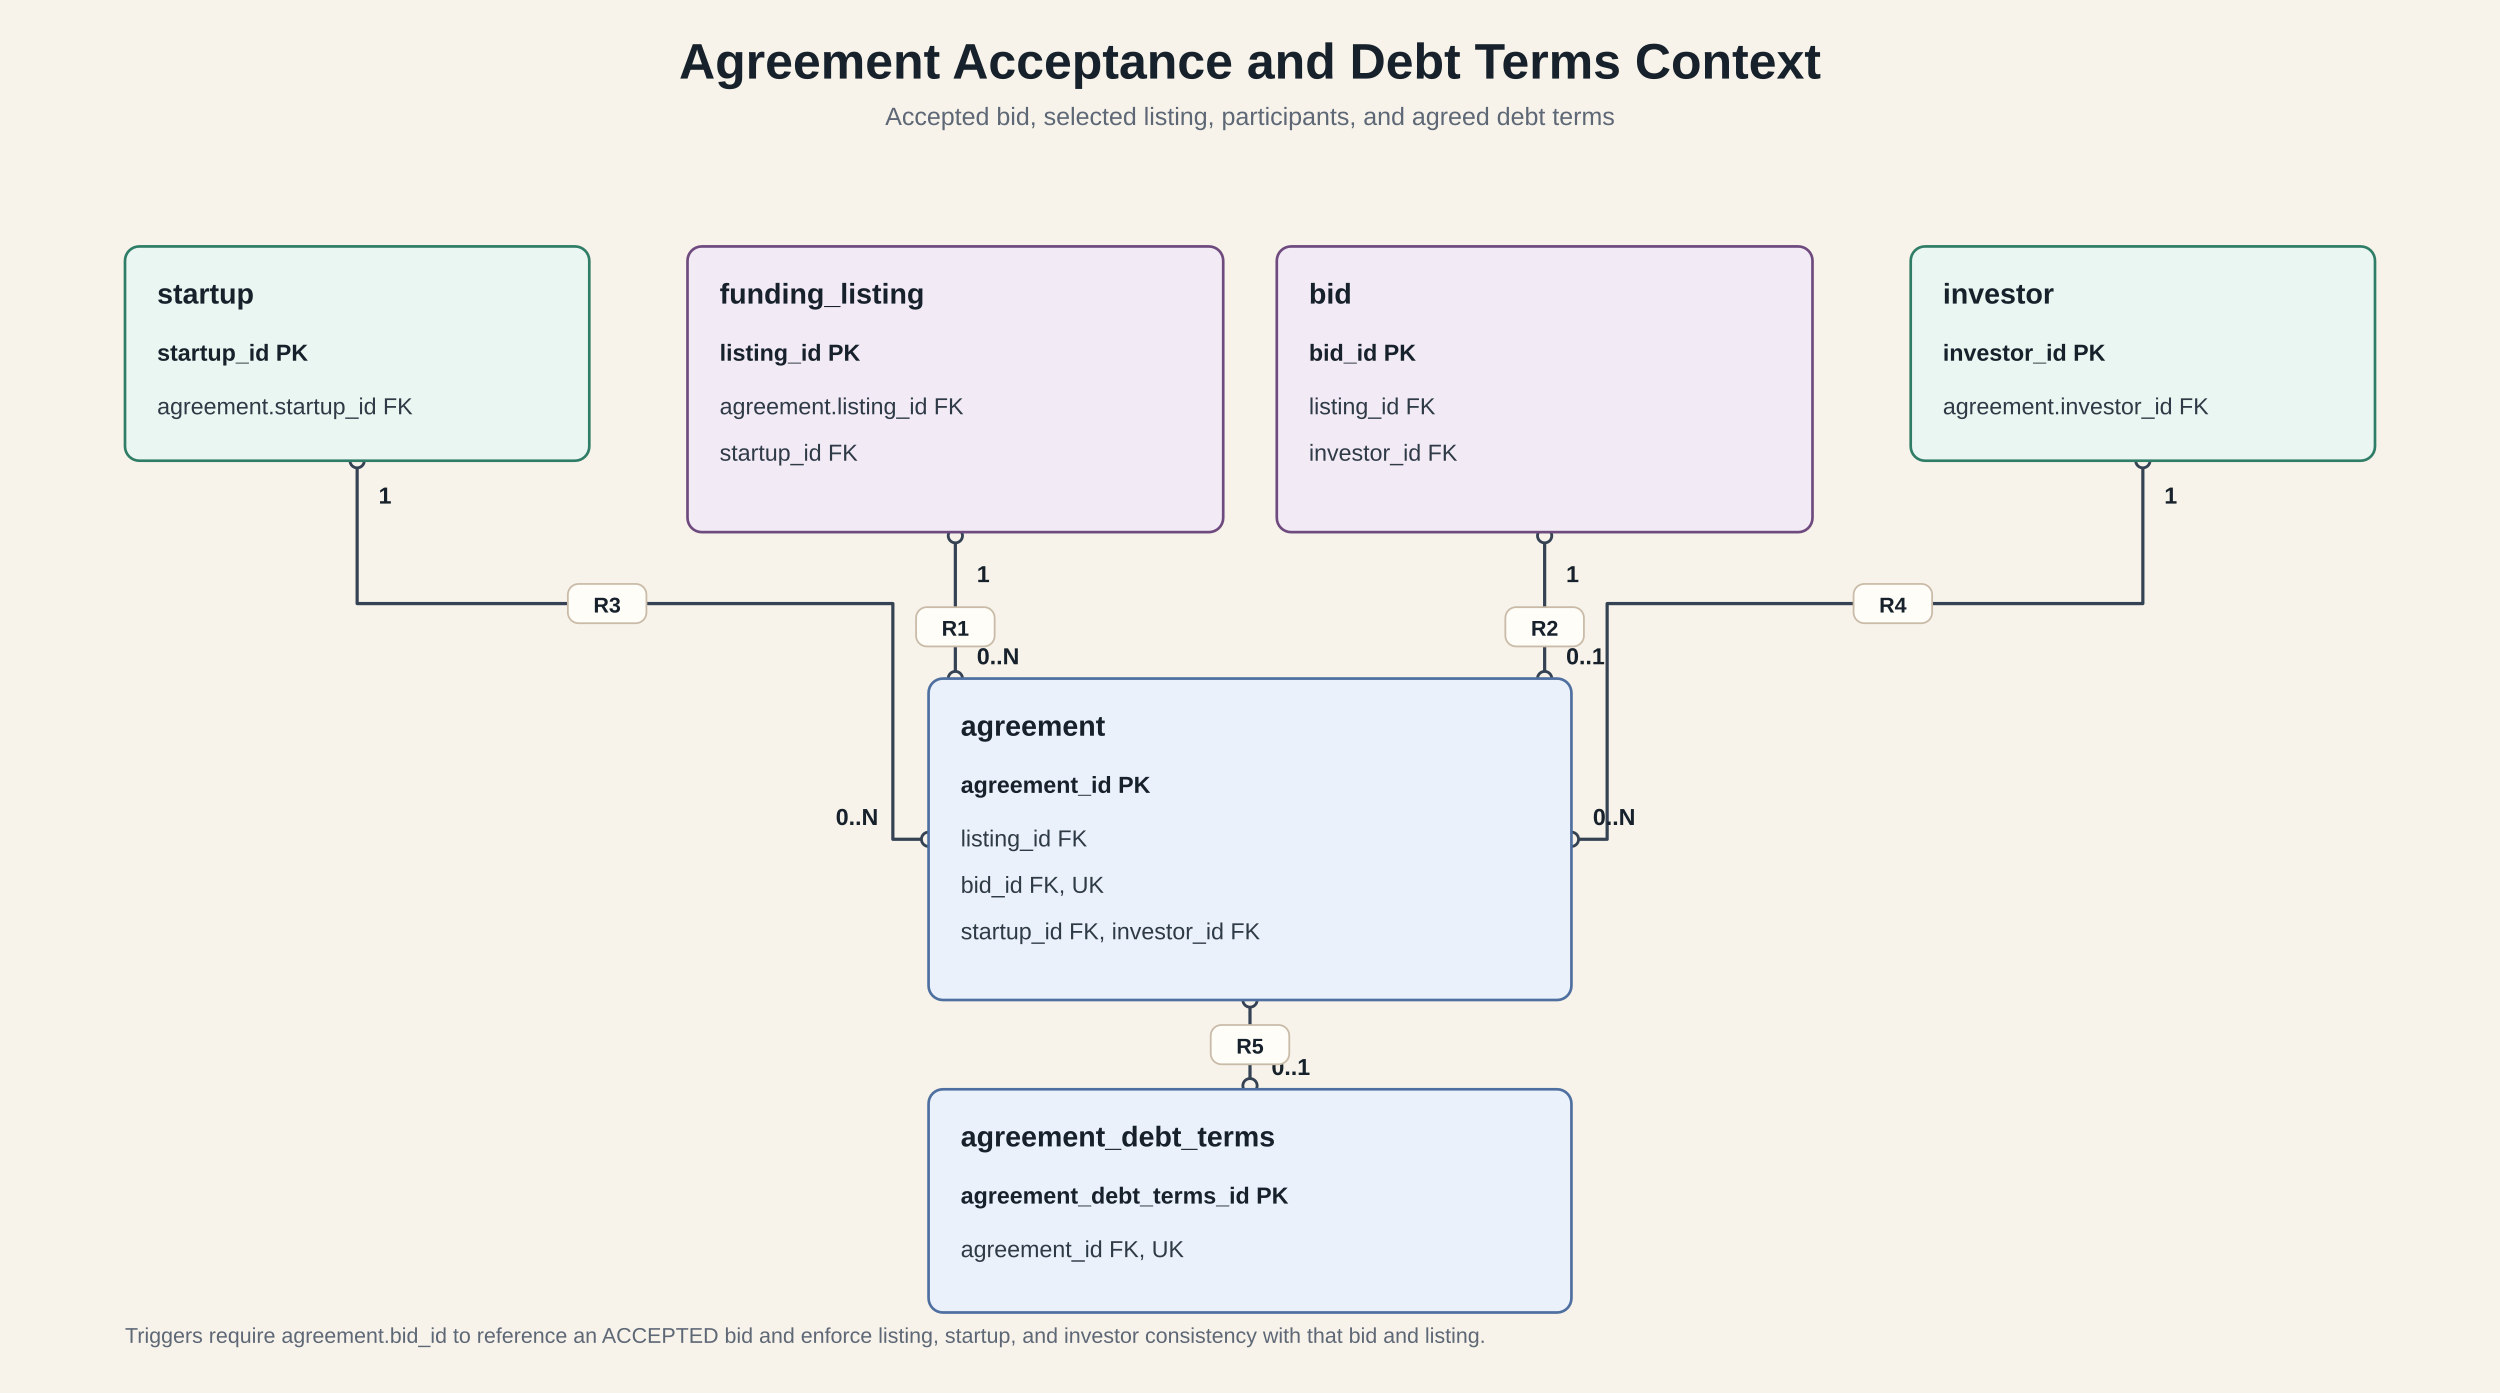
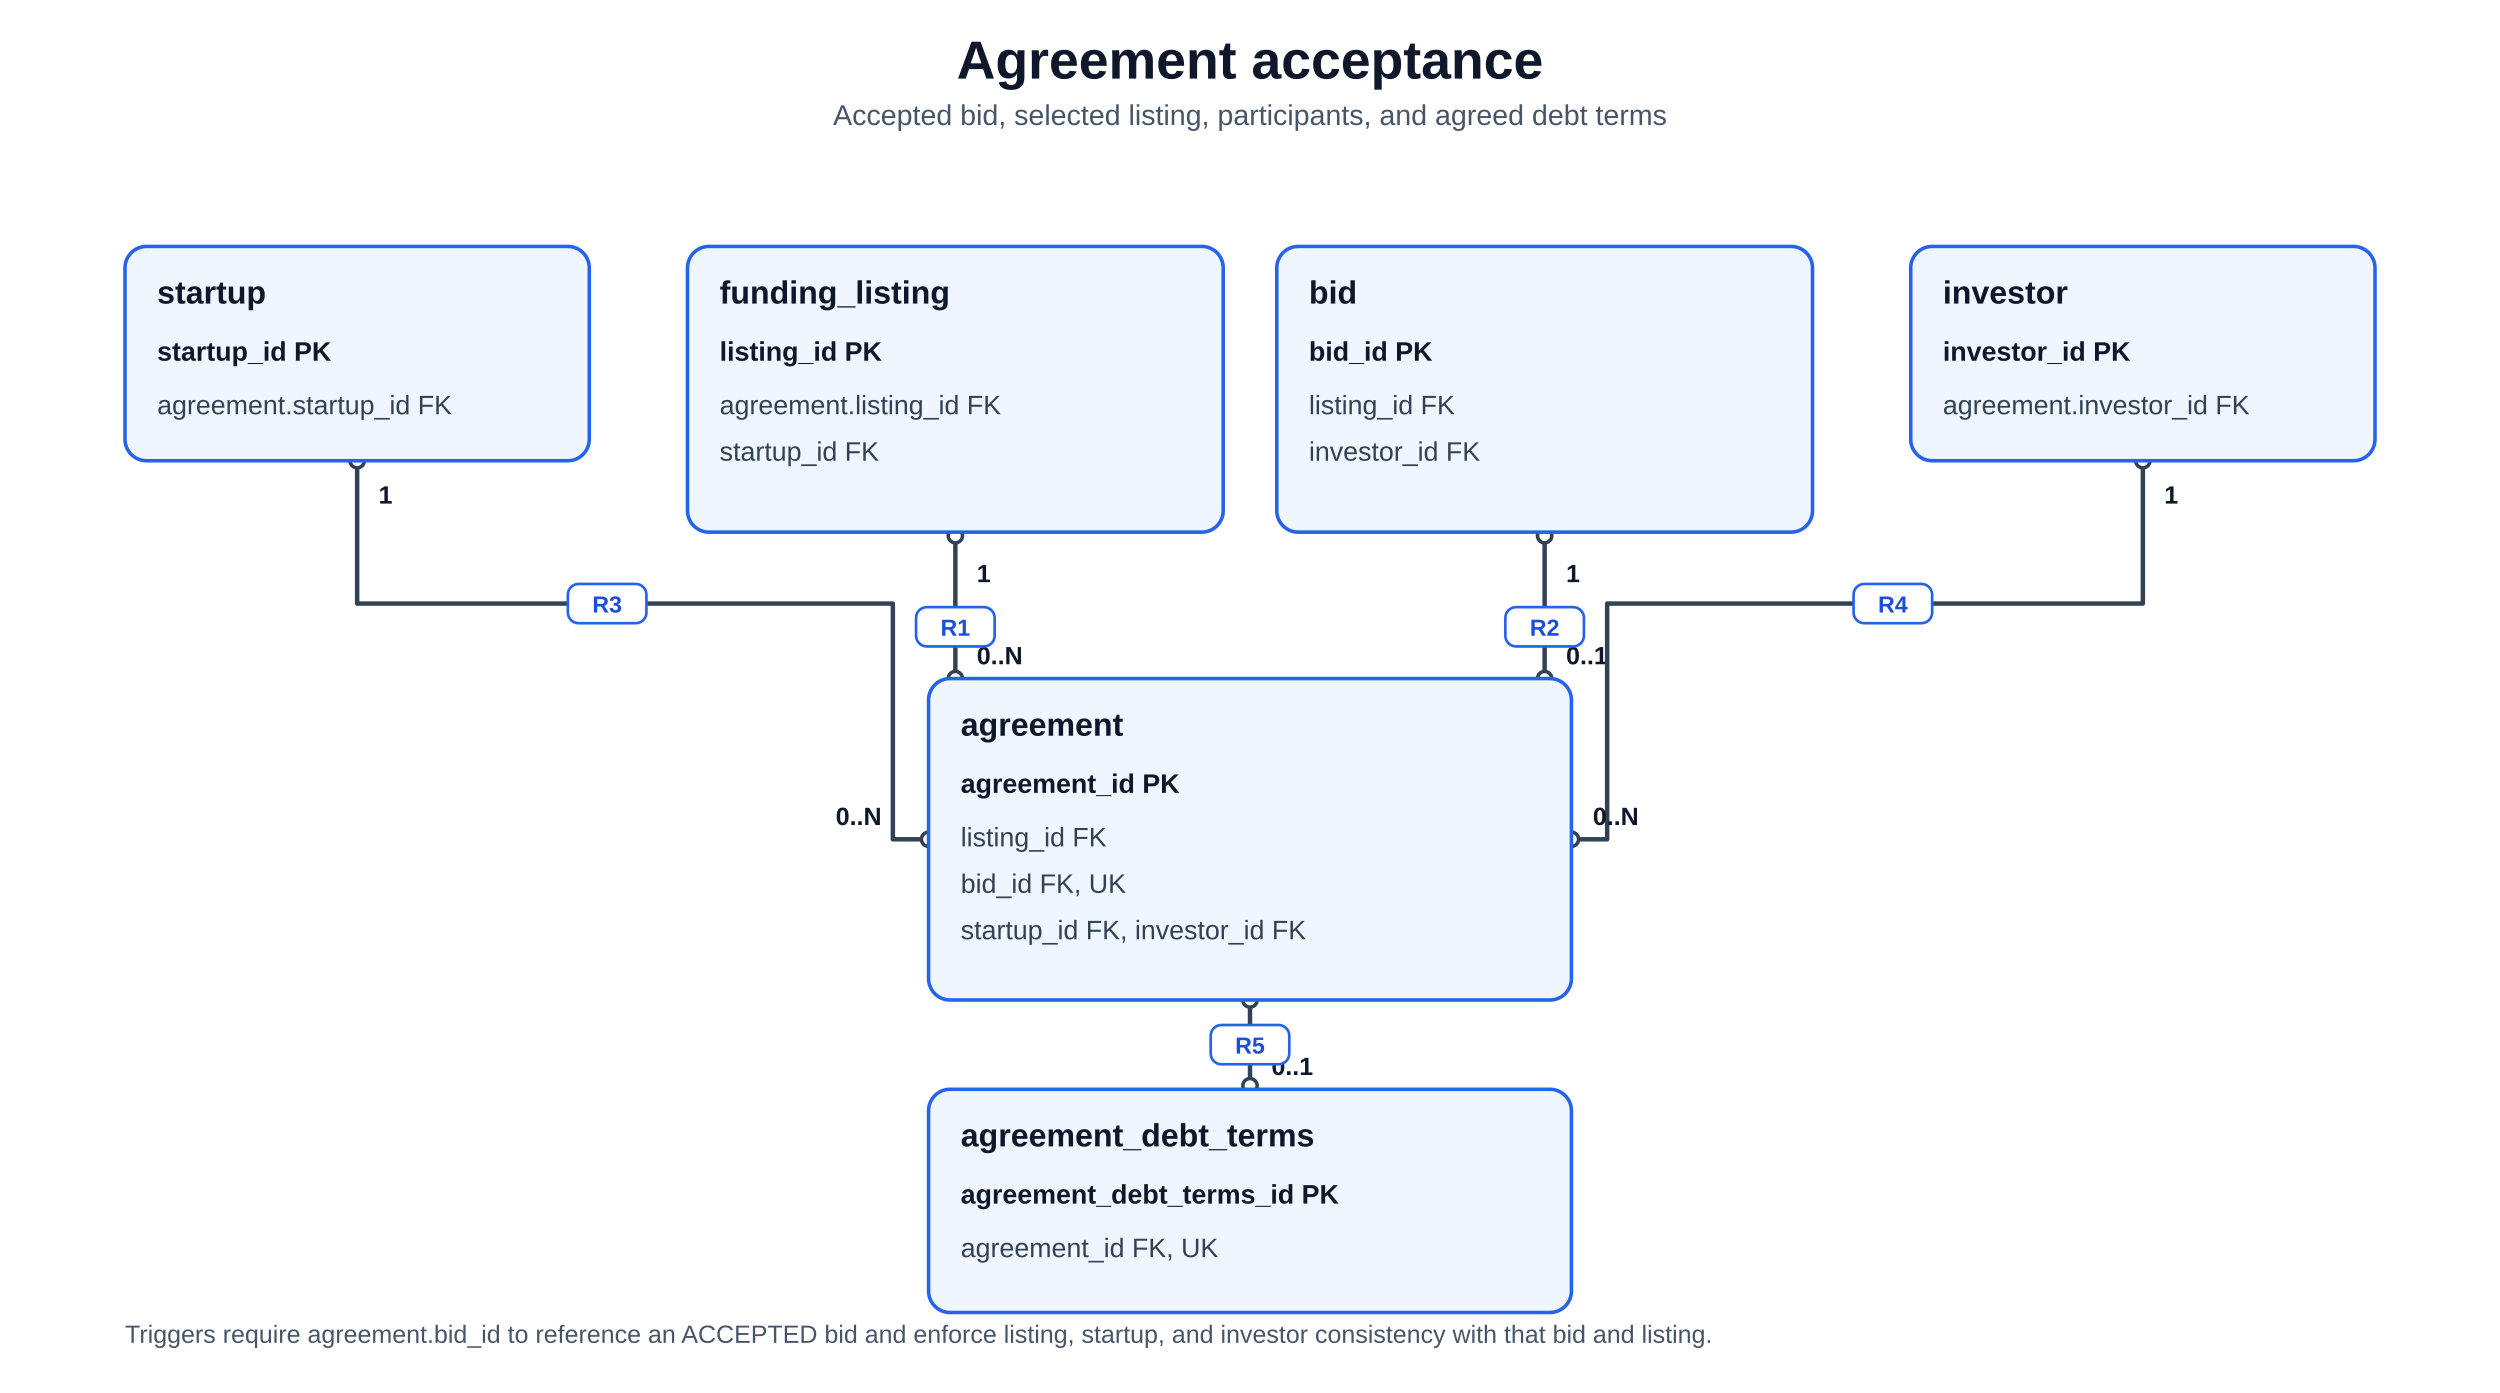
<svg xmlns="http://www.w3.org/2000/svg" width="1400" height="780" viewBox="0 0 1400 780" role="img" aria-labelledby="title desc">
  <defs>
    <style>
-       .canvas{fill:#F7F3EA}.title{font:700 28px "Segoe UI",Arial,sans-serif;fill:#17212B}.subtitle{font:400 14px "Segoe UI",Arial,sans-serif;fill:#5D6775}
-       .entity{fill:#FFFDF8;stroke:#C9BBA7;stroke-width:1.5;rx:8}.actor{fill:#EAF6F1;stroke:#2F7D67}.market{fill:#F2EAF5;stroke:#6E4A7E}.contract{fill:#EAF1FB;stroke:#4E6F9F}
-       .head{font:700 16px "Segoe UI",Arial,sans-serif;fill:#17212B}.field{font:400 13px "Segoe UI",Arial,sans-serif;fill:#2E3A46}.key{font:700 13px "Segoe UI",Arial,sans-serif;fill:#17212B}
-       .fk{fill:none;stroke:#344253;stroke-width:1.8;stroke-linecap:square;stroke-linejoin:round}.port{fill:#F7F3EA;stroke:#344253;stroke-width:1.6}
-       .card{font:700 13px "Segoe UI",Arial,sans-serif;fill:#17212B}.tagbox{fill:#FFFDF8;stroke:#C9BBA7;stroke-width:1}.tag{font:700 12px "Segoe UI",Arial,sans-serif;fill:#17212B}.note{font:400 12px "Segoe UI",Arial,sans-serif;fill:#5D6775}
+       .canvas{fill:#FFFFFF}.title{font:700 30px "Segoe UI",Arial,sans-serif;fill:#0F172A}.subtitle{font:400 16px "Segoe UI",Arial,sans-serif;fill:#475569}
+       .entity,.actor,.market,.contract{fill:#EFF6FF;stroke:#2563EB;stroke-width:2;rx:12}
+       .head{font:700 18px "Segoe UI",Arial,sans-serif;fill:#0F172A}.field{font:400 15px "Segoe UI",Arial,sans-serif;fill:#334155}.key{font:700 15px "Segoe UI",Arial,sans-serif;fill:#0F172A}
+       .fk{fill:none;stroke:#334155;stroke-width:2.5;stroke-linecap:square;stroke-linejoin:round}.port{fill:#FFFFFF;stroke:#334155;stroke-width:2}
+       .card{font:700 14px "Segoe UI",Arial,sans-serif;fill:#0F172A}.tagbox{fill:#FFFFFF;stroke:#2563EB;stroke-width:1.5}.tag{font:700 13px "Segoe UI",Arial,sans-serif;fill:#1D4ED8}.note{font:400 14px "Segoe UI",Arial,sans-serif;fill:#475569}
    </style>
  </defs>
  <rect class="canvas" width="1400" height="780" />
-   <text class="title" x="700" y="44" text-anchor="middle">Agreement Acceptance and Debt Terms Context</text>
+   <text class="title" x="700" y="44" text-anchor="middle">Agreement acceptance</text>
  <text class="subtitle" x="700" y="70" text-anchor="middle">Accepted bid, selected listing, participants, and agreed debt terms</text>
  <g id="relationships">
    <path class="fk" d="M200 258 V338 H500 V470 H520" />
    <circle class="port" cx="200" cy="258" r="4" />
    <circle class="port" cx="520" cy="470" r="4" />
    <text class="card" x="212" y="282">1</text>
    <text class="card" x="468" y="462">0..N</text>
    <rect class="tagbox" x="318" y="327" width="44" height="22" rx="6" />
    <text class="tag" x="340" y="343" text-anchor="middle">R3</text>
    <path class="fk" d="M535 300 V380" />
    <circle class="port" cx="535" cy="300" r="4" />
    <circle class="port" cx="535" cy="380" r="4" />
    <text class="card" x="547" y="326">1</text>
    <text class="card" x="547" y="372">0..N</text>
    <rect class="tagbox" x="513" y="340" width="44" height="22" rx="6" />
    <text class="tag" x="535" y="356" text-anchor="middle">R1</text>
    <path class="fk" d="M865 300 V380" />
    <circle class="port" cx="865" cy="300" r="4" />
    <circle class="port" cx="865" cy="380" r="4" />
    <text class="card" x="877" y="326">1</text>
    <text class="card" x="877" y="372">0..1</text>
    <rect class="tagbox" x="843" y="340" width="44" height="22" rx="6" />
    <text class="tag" x="865" y="356" text-anchor="middle">R2</text>
    <path class="fk" d="M1200 258 V338 H900 V470 H880" />
    <circle class="port" cx="1200" cy="258" r="4" />
    <circle class="port" cx="880" cy="470" r="4" />
    <text class="card" x="1212" y="282">1</text>
    <text class="card" x="892" y="462">0..N</text>
    <rect class="tagbox" x="1038" y="327" width="44" height="22" rx="6" />
    <text class="tag" x="1060" y="343" text-anchor="middle">R4</text>
    <path class="fk" d="M700 560 V608" />
    <circle class="port" cx="700" cy="560" r="4" />
    <circle class="port" cx="700" cy="608" r="4" />
    <text class="card" x="712" y="584">1</text>
    <text class="card" x="712" y="602">0..1</text>
    <rect class="tagbox" x="678" y="574" width="44" height="22" rx="6" />
    <text class="tag" x="700" y="590" text-anchor="middle">R5</text>
  </g>
  <g transform="translate(70 138)">
    <rect class="entity actor" width="260" height="120" rx="8" />
    <text class="head" x="18" y="32">startup</text>
    <text class="key" x="18" y="64">startup_id PK</text>
    <text class="field" x="18" y="94">agreement.startup_id FK</text>
  </g>
  <g transform="translate(385 138)">
    <rect class="entity market" width="300" height="160" rx="8" />
    <text class="head" x="18" y="32">funding_listing</text>
    <text class="key" x="18" y="64">listing_id PK</text>
    <text class="field" x="18" y="94">agreement.listing_id FK</text>
    <text class="field" x="18" y="120">startup_id FK</text>
  </g>
  <g transform="translate(715 138)">
    <rect class="entity market" width="300" height="160" rx="8" />
    <text class="head" x="18" y="32">bid</text>
    <text class="key" x="18" y="64">bid_id PK</text>
    <text class="field" x="18" y="94">listing_id FK</text>
    <text class="field" x="18" y="120">investor_id FK</text>
  </g>
  <g transform="translate(1070 138)">
    <rect class="entity actor" width="260" height="120" rx="8" />
    <text class="head" x="18" y="32">investor</text>
    <text class="key" x="18" y="64">investor_id PK</text>
    <text class="field" x="18" y="94">agreement.investor_id FK</text>
  </g>
  <g transform="translate(520 380)">
    <rect class="entity contract" width="360" height="180" rx="8" />
    <text class="head" x="18" y="32">agreement</text>
    <text class="key" x="18" y="64">agreement_id PK</text>
    <text class="field" x="18" y="94">listing_id FK</text>
    <text class="field" x="18" y="120">bid_id FK, UK</text>
    <text class="field" x="18" y="146">startup_id FK, investor_id FK</text>
  </g>
  <g transform="translate(520 610)">
    <rect class="entity contract" width="360" height="125" rx="8" />
    <text class="head" x="18" y="32">agreement_debt_terms</text>
    <text class="key" x="18" y="64">agreement_debt_terms_id PK</text>
    <text class="field" x="18" y="94">agreement_id FK, UK</text>
  </g>
  <text class="note" x="70" y="752">Triggers require agreement.bid_id to reference an ACCEPTED bid and enforce listing, startup, and investor consistency with that bid and listing.</text>
</svg>
